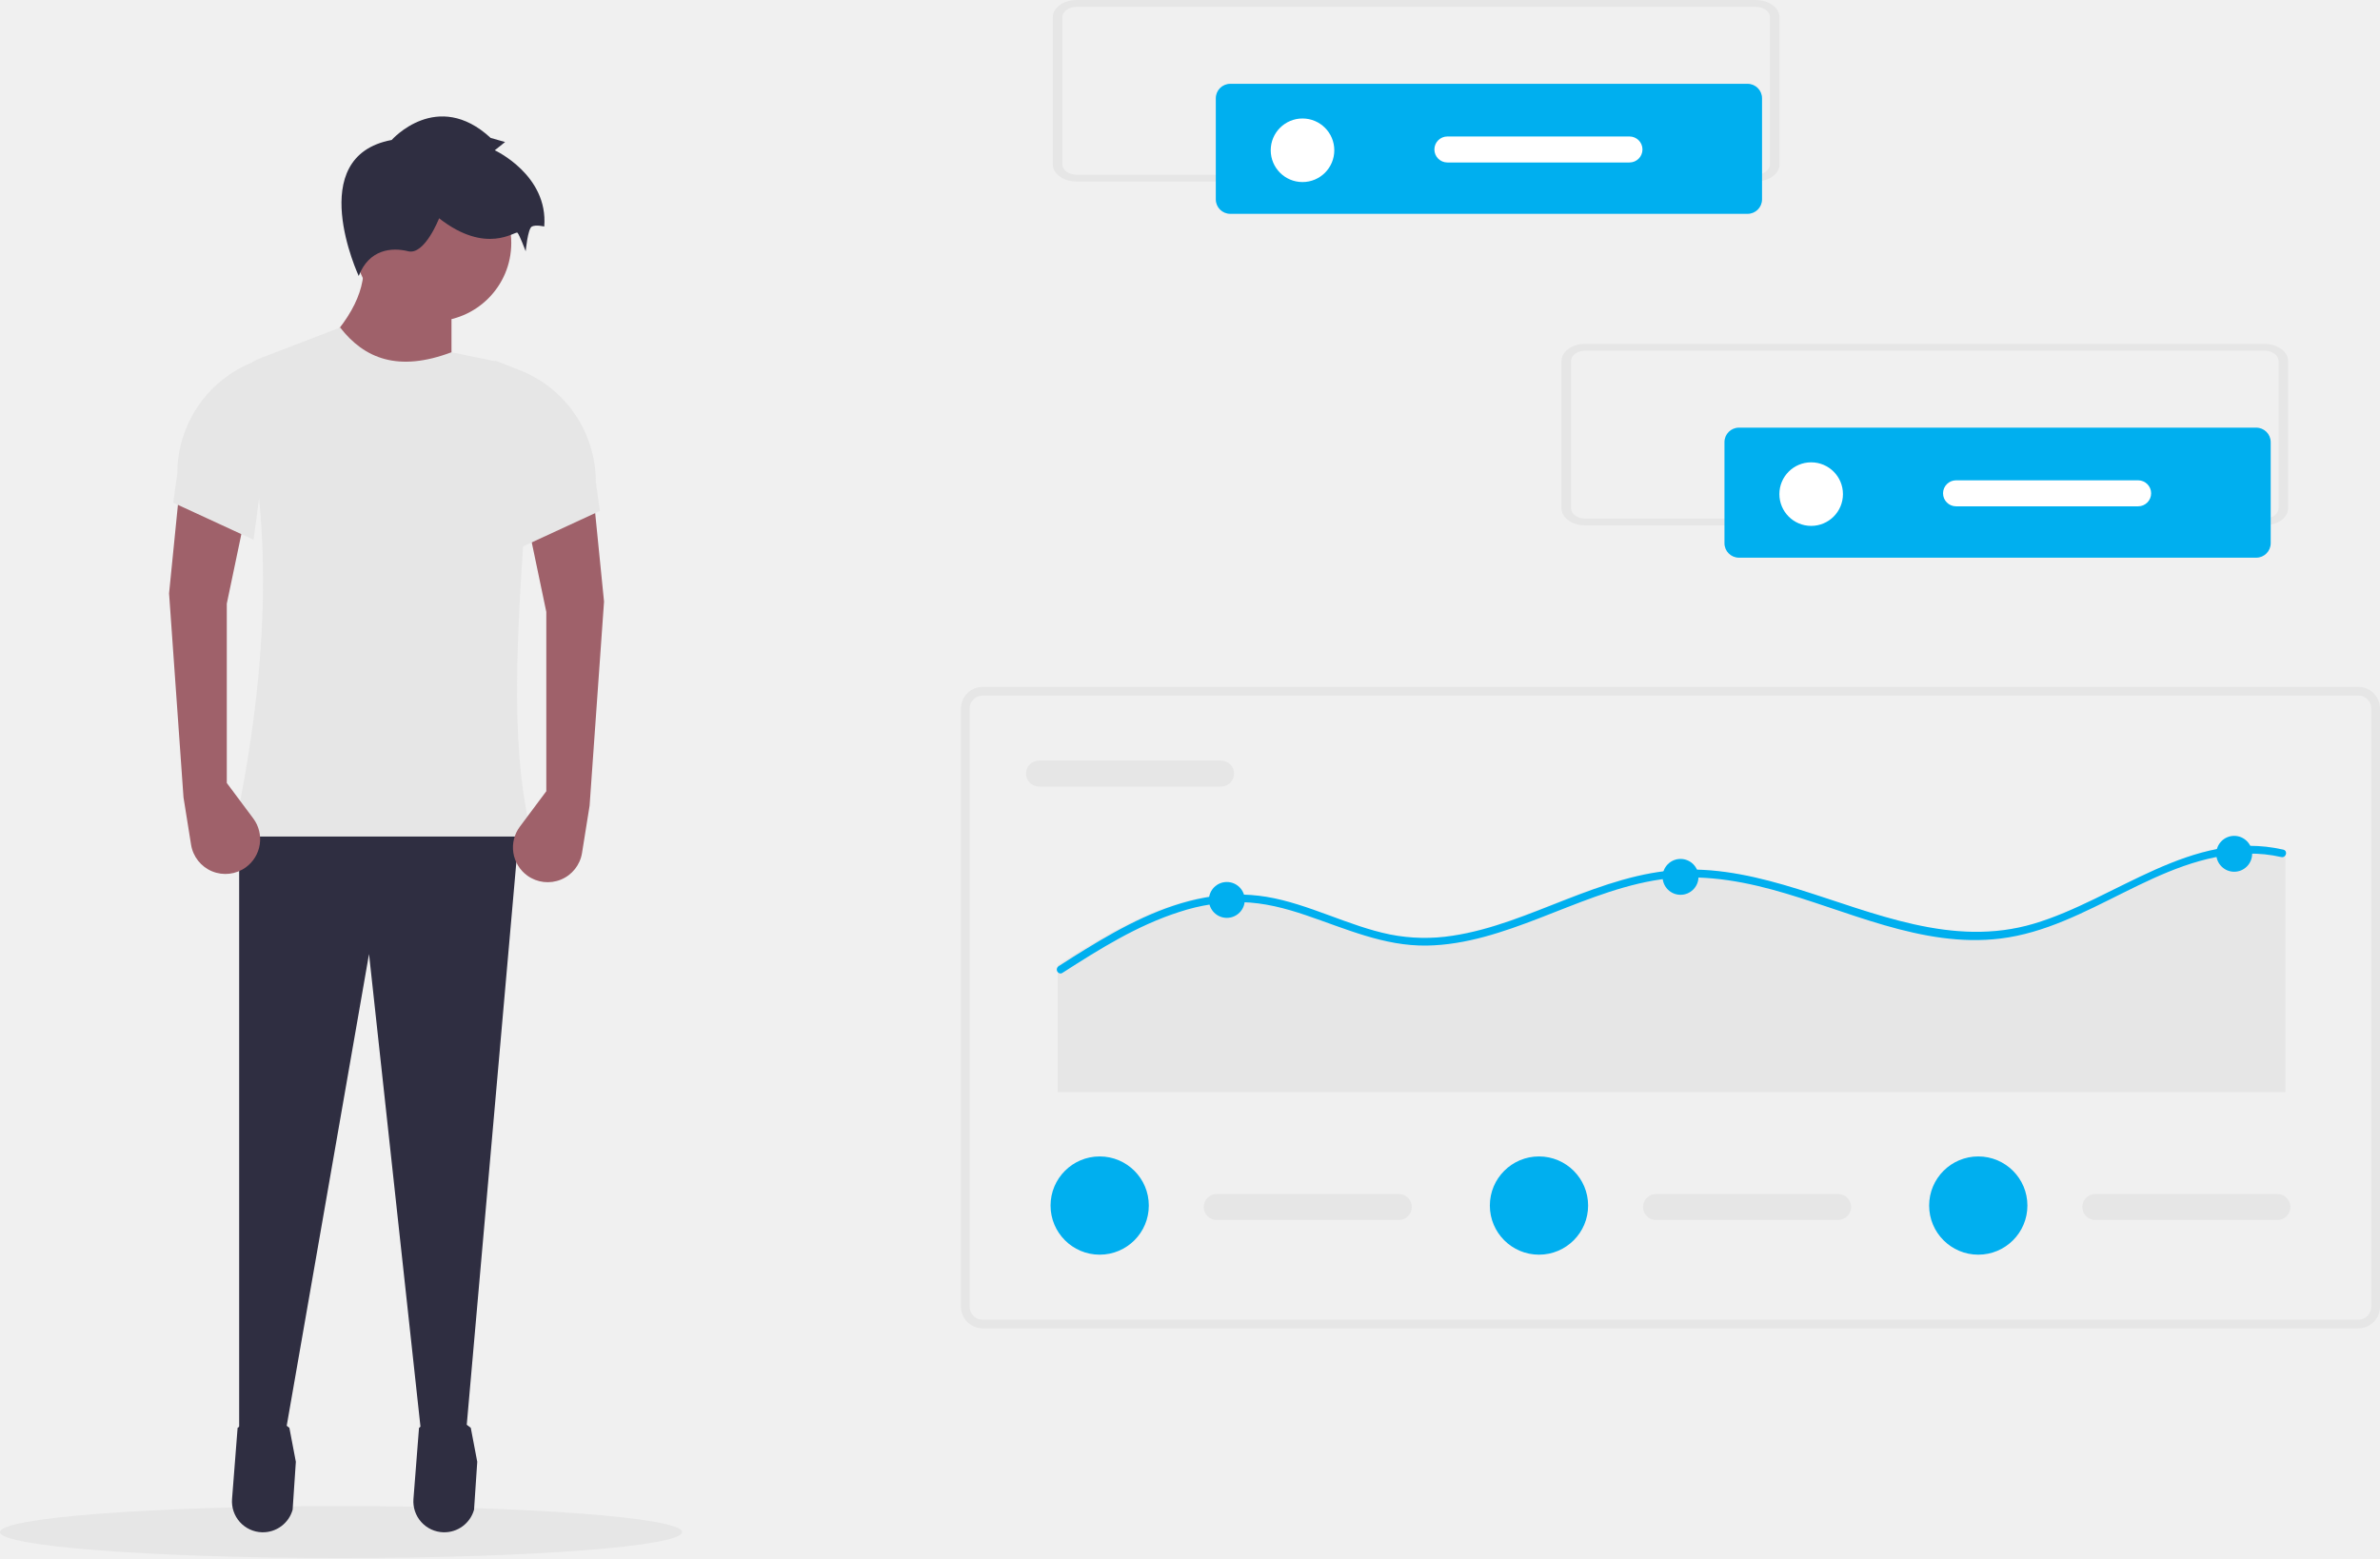
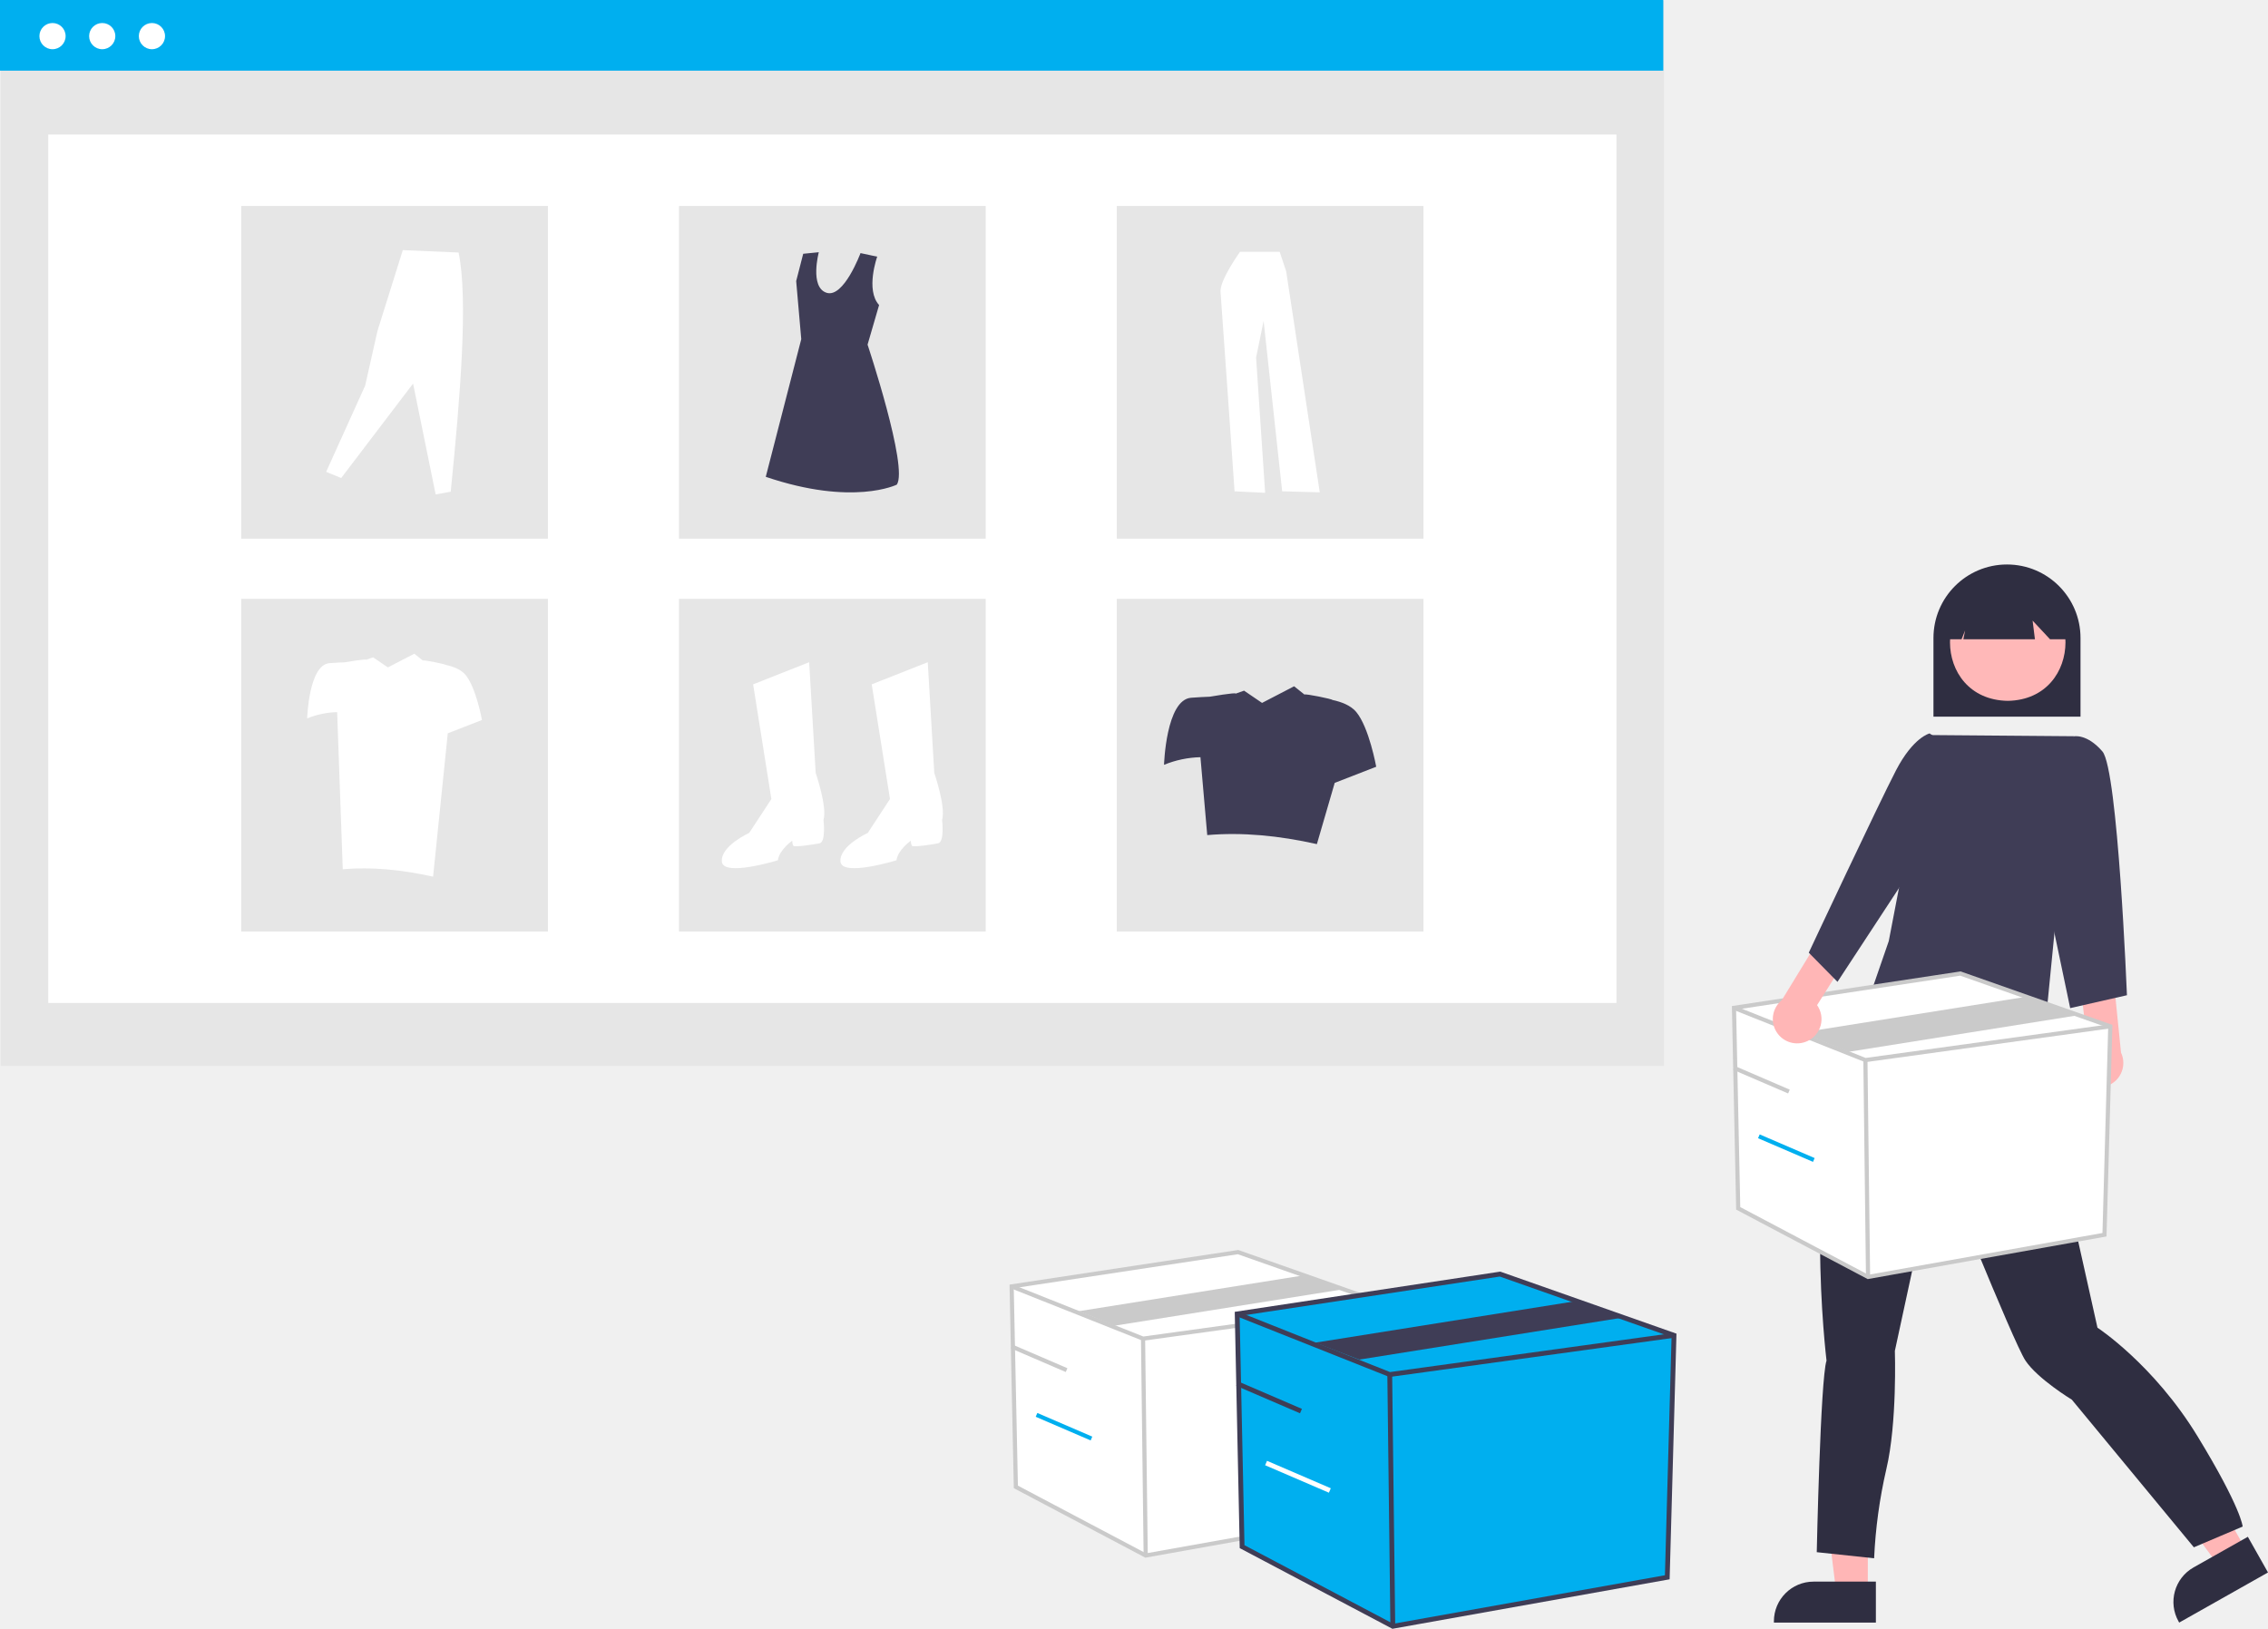
- <svg xmlns="http://www.w3.org/2000/svg" data-name="Layer 1" width="823.5" height="539.233" viewBox="0 0 823.5 539.233">
-   <ellipse cx="118" cy="530.233" rx="118" ry="9" fill="#e6e6e6" />
-   <path d="M344.468,315.845l-47.076-12.839q18.856-17.793,16.405-33.524H344.468Z" transform="translate(-188.25 -180.3837)" fill="#9f616a" />
-   <polygon points="161.211 496.376 146.005 498.515 127.687 330.184 98.443 497.802 82.751 498.515 82.751 285.961 179.756 285.961 161.211 496.376" fill="#2f2e41" />
-   <path d="M278.898,710.693h0a10.695,10.695,0,0,0,10.607-7.816l1.111-16.575-2.239-11.755c-5.908-4.855-11.88-4.754-17.912,0L268.541,699.169A10.695,10.695,0,0,0,278.898,710.693Z" transform="translate(-188.25 -180.3837)" fill="#2f2e41" />
-   <path d="M341.666,710.693h0a10.695,10.695,0,0,0,10.607-7.816l1.111-16.575-2.239-11.755c-5.908-4.855-11.88-4.754-17.912,0l-1.924,24.622A10.695,10.695,0,0,0,341.666,710.693Z" transform="translate(-188.25 -180.3837)" fill="#2f2e41" />
-   <circle cx="149.799" cy="84.105" r="27.104" fill="#9f616a" />
-   <path d="M372.286,469.911H268.861c13.405-62.124,13.367-112.158,2.69-152.623a10.813,10.813,0,0,1,6.576-12.853l27.825-10.702c8.354,10.788,20.142,15.5,38.517,8.559l14.581,2.991a14.982,14.982,0,0,1,11.957,15.665c-1.073,15.826-.65,31.772-1.573,45.538C366.573,409.115,365.339,442.347,372.286,469.911Z" transform="translate(-188.25 -180.3837)" fill="#e6e6e6" />
-   <path d="M323.783,228.826s15.692-17.832,34.237-.713l4.993,1.427-3.566,2.853s18.545,8.559,17.118,26.391c0,0-2.853-.713-4.28,0s-2.14,8.559-2.14,8.559-2.14-5.706-2.853-6.419-10.699,7.846-27.104-4.993c0,0-4.993,12.839-10.699,11.412s-13.552-.713-17.118,8.559C312.371,275.901,293.113,234.532,323.783,228.826Z" transform="translate(-188.25 -180.3837)" fill="#2f2e41" />
-   <path d="M377.278,454.219l-9.156,12.272a12.027,12.027,0,0,0,2.594,16.939l0,0a12.027,12.027,0,0,0,18.921-7.847l2.619-16.371L397.25,388.598l-3.566-35.664L370.859,361.494l6.419,30.671Z" transform="translate(-188.25 -180.3837)" fill="#9f616a" />
-   <path d="M368.006,370.053l27.818-12.839-1.427-10.106a41.488,41.488,0,0,0-26.489-38.682l-8.461-3.281Z" transform="translate(-188.25 -180.3837)" fill="#e6e6e6" />
-   <path d="M266.722,451.366l9.156,12.272a12.027,12.027,0,0,1-2.594,16.939l0,0a12.027,12.027,0,0,1-18.921-7.847l-2.619-16.371L246.75,385.745l3.566-35.664,22.825,8.559-6.419,30.671Z" transform="translate(-188.25 -180.3837)" fill="#9f616a" />
-   <path d="M275.994,367.2l-27.818-12.839,1.427-10.106a41.488,41.488,0,0,1,26.489-38.682l8.461-3.281Z" transform="translate(-188.25 -180.3837)" fill="#e6e6e6" />
-   <path d="M1004.25,640.116h-476a7.508,7.508,0,0,1-7.5-7.5v-207a7.508,7.508,0,0,1,7.5-7.5h476a7.508,7.508,0,0,1,7.5,7.5v207A7.508,7.508,0,0,1,1004.25,640.116Zm-476-219a4.505,4.505,0,0,0-4.5,4.5v207a4.505,4.505,0,0,0,4.5,4.5h476a4.505,4.505,0,0,0,4.5-4.5v-207a4.505,4.505,0,0,0-4.5-4.5Z" transform="translate(-188.25 -180.3837)" fill="#e6e6e6" />
-   <path d="M547.75,443.616a4.5,4.5,0,0,0,0,9h63a4.5,4.5,0,0,0,0-9Z" transform="translate(-188.25 -180.3837)" fill="#e6e6e6" />
-   <path d="M979.04,474.911V558.361H554.21V514.423c2.942-1.889,5.901-3.769,8.888-5.588,12.754-7.805,26.405-15.104,41.283-17.809a62.32,62.32,0,0,1,21.313-.266c7.466,1.233,14.611,3.805,21.686,6.386,6.977,2.554,13.971,5.188,21.268,6.67a62.272,62.272,0,0,0,21.57.426c13.66-2.049,26.494-7.539,39.275-12.505,12.86-4.993,26.112-9.712,40.03-10.333,13.74-.621,27.312,2.625,40.35,6.652,26.583,8.204,53.726,20.372,81.873,12.027,28.583-8.461,54.872-32.887,86.548-25.641A1.192,1.192,0,0,1,979.04,474.911Z" transform="translate(-188.25 -180.3837)" fill="#e6e6e6" />
-   <path d="M979.04,476.366a1.283,1.283,0,0,1-1.455.639,47.368,47.368,0,0,0-11.512-1.188c-31.157.55-55.113,25.632-85.578,29.383-27.468,3.379-53.321-9.978-79.148-16.958-13.419-3.627-27.255-5.552-41.064-3.086-13.703,2.439-26.563,8.044-39.476,13.02-12.435,4.789-25.357,9.242-38.82,9.463-14.803.248-28.133-5.854-41.862-10.501-7.14-2.421-14.466-4.337-22.031-4.523a66.645,66.645,0,0,0-21.712,3.361c-14.59,4.639-27.734,12.905-40.532,21.117a1.137,1.137,0,0,1-.754.204,1.374,1.374,0,0,1-.585-2.501l.585-.373c2.936-1.889,5.889-3.769,8.869-5.588,12.727-7.805,26.35-15.104,41.197-17.809a62.062,62.062,0,0,1,21.268-.266c7.45,1.233,14.581,3.805,21.641,6.386,6.962,2.554,13.942,5.188,21.224,6.67a62.014,62.014,0,0,0,21.525.426c13.632-2.049,26.439-7.539,39.193-12.505,12.834-4.993,26.057-9.712,39.947-10.333,13.712-.621,27.255,2.625,40.266,6.652,26.528,8.204,53.614,20.372,81.702,12.027,28.523-8.461,54.758-32.887,86.367-25.641a1.19,1.19,0,0,1,.745.47A1.367,1.367,0,0,1,979.04,476.366Z" transform="translate(-188.25 -180.3837)" fill="#00afef" />
-   <circle cx="424.496" cy="311.459" r="6.208" fill="#00afef" />
-   <circle cx="581.479" cy="303.477" r="6.208" fill="#00afef" />
-   <circle cx="773.052" cy="295.494" r="6.208" fill="#00afef" />
-   <path d="M609.25,593.616a4.5,4.5,0,0,0,0,9h63a4.5,4.5,0,0,0,0-9Z" transform="translate(-188.25 -180.3837)" fill="#e6e6e6" />
-   <circle cx="380.5" cy="417.233" r="17" fill="#00afef" />
-   <path d="M761.25,593.616a4.5,4.5,0,0,0,0,9h63a4.5,4.5,0,0,0,0-9Z" transform="translate(-188.25 -180.3837)" fill="#e6e6e6" />
-   <circle cx="532.5" cy="417.233" r="17" fill="#00afef" />
-   <path d="M913.25,593.616a4.5,4.5,0,0,0,0,9h63a4.5,4.5,0,0,0,0-9Z" transform="translate(-188.25 -180.3837)" fill="#e6e6e6" />
-   <circle cx="684.5" cy="417.233" r="17" fill="#00afef" />
-   <path id="e1cfef3e-7788-4f0f-b252-d185c9336b04-752" data-name="Path 78" d="M971.669,362.226H736.831c-4.578,0-8.288-2.643-8.293-5.9v-51.042c.005-3.257,3.715-5.9,8.293-5.9H971.669c4.578,0,8.288,2.643,8.293,5.9v51.041C979.958,359.582,976.247,362.222,971.669,362.226Zm-234.838-60.484c-2.747,0-4.973,1.586-4.976,3.54v51.041c0,1.954,2.229,3.538,4.976,3.54H971.669c2.747,0,4.973-1.586,4.976-3.54v-51.039c0-1.954-2.229-3.538-4.976-3.54Z" transform="translate(-188.25 -180.3837)" fill="#e6e6e6" />
-   <path d="M789.929,328.391a5.006,5.006,0,0,0-5,5v35a5.006,5.006,0,0,0,5,5h179a5.006,5.006,0,0,0,5-5v-35a5.006,5.006,0,0,0-5-5Z" transform="translate(-188.25 -180.3837)" fill="#00afef" />
-   <circle cx="626.679" cy="171.007" r="11" fill="#fff" />
-   <path d="M865.061,346.616a4.5,4.5,0,0,0,0,9h63a4.5,4.5,0,0,0,0-9Z" transform="translate(-188.25 -180.3837)" fill="#fff" />
-   <path id="b00e8b21-64f0-4b6c-8490-a93637cb24e1-753" data-name="Path 78" d="M795.669,243.226H560.831c-4.578,0-8.288-2.643-8.293-5.9v-51.042c.005-3.257,3.715-5.9,8.293-5.9H795.669c4.578,0,8.288,2.643,8.293,5.9v51.041C803.958,240.582,800.247,243.222,795.669,243.226Zm-234.838-60.484c-2.747,0-4.973,1.586-4.976,3.54v51.041c0,1.954,2.229,3.538,4.976,3.54H795.669c2.747,0,4.973-1.586,4.976-3.54v-51.039c0-1.954-2.229-3.538-4.976-3.54Z" transform="translate(-188.25 -180.3837)" fill="#e6e6e6" />
-   <path d="M613.929,209.391a5.006,5.006,0,0,0-5,5v35a5.006,5.006,0,0,0,5,5h179a5.006,5.006,0,0,0,5-5v-35a5.006,5.006,0,0,0-5-5Z" transform="translate(-188.25 -180.3837)" fill="#00afef" />
-   <circle cx="450.679" cy="52.007" r="11" fill="#fff" />
-   <path d="M689.061,227.616a4.5,4.5,0,0,0,0,9h63a4.5,4.5,0,0,0,0-9Z" transform="translate(-188.25 -180.3837)" fill="#fff" />
+ <svg xmlns="http://www.w3.org/2000/svg" data-name="Layer 1" width="879.125" height="631.485" viewBox="0 0 879.125 631.485">
+   <rect id="b93b1ef9-49b5-4354-905b-d9dddde45a10" data-name="Rectangle 338" x="0.275" y="0.365" width="644.725" height="412.91" fill="#e6e6e6" />
+   <rect id="ef7485f9-8ecd-46d9-949e-abdd8aa9e360" data-name="Rectangle 339" x="18.711" y="52.154" width="607.853" height="336.693" fill="#fff" />
+   <rect id="b4c2a7ec-beab-40bc-b587-23a202562f78" data-name="Rectangle 340" width="644.725" height="27.39" fill="#00afef" />
+   <circle id="bd6d3ebf-cb6f-4fcb-b7cd-ad5a287d3324" data-name="Ellipse 513" cx="20.355" cy="14.004" r="5.077" fill="#fff" />
+   <circle id="efb1158e-7a7d-4adb-9063-fc7dc50c76d5" data-name="Ellipse 514" cx="39.624" cy="14.004" r="5.077" fill="#fff" />
+   <circle id="b51f9e19-f36b-4f29-afd5-008bb0fc20dd" data-name="Ellipse 515" cx="58.893" cy="14.004" r="5.077" fill="#fff" />
+   <rect id="b636d421-4358-445b-b124-1d058e78c733" data-name="Rectangle 341" x="93.5" y="79.848" width="118.887" height="128.982" fill="#e6e6e6" />
+   <rect id="ab9c902d-64a9-4a2b-a9ec-6dc7022c80f6" data-name="Rectangle 342" x="263.193" y="79.848" width="118.887" height="128.982" fill="#e6e6e6" />
+   <rect id="f4a232af-026e-479b-8040-5c62e5965d9e" data-name="Rectangle 343" x="432.885" y="79.848" width="118.887" height="128.982" fill="#e6e6e6" />
+   <rect id="ada16aa4-f84d-4851-87ee-a2852d96226a" data-name="Rectangle 344" x="93.5" y="232.176" width="118.887" height="128.982" fill="#e6e6e6" />
+   <rect id="ebfcbe07-3b81-4d69-a4f5-6a8318d20e8d" data-name="Rectangle 345" x="263.193" y="232.176" width="118.887" height="128.982" fill="#e6e6e6" />
+   <rect id="ead16b6d-d132-49a9-a42f-1f570e523a46" data-name="Rectangle 346" x="432.885" y="232.176" width="118.887" height="128.982" fill="#e6e6e6" />
+   <path id="ab8ff6e3-f37e-4992-8347-ee905fdba816-47" data-name="Path 2643" d="M452.365,399.583l21.722-8.588,2.526,42.939s4.546,13.134,3.031,18.186c0,0,1.01,8.588-1.516,9.093s-9.6,1.516-10.1,1.01-.505-2.021-.505-2.021-5.052,3.536-5.557,7.577c0,0-21.217,6.567-21.722.505s10.608-11.114,10.608-11.114l8.588-13.134Z" transform="translate(-160.4375 -134.2577)" fill="#fff" />
+   <path id="e647835b-1773-4993-9de9-376235a5ef39-48" data-name="Path 2644" d="M498.337,399.583l21.719-8.588,2.526,42.939s4.546,13.134,3.031,18.186c0,0,1.01,8.588-1.516,9.093s-9.6,1.516-10.1,1.01-.505-2.021-.505-2.021-5.052,3.536-5.557,7.577c0,0-21.217,6.567-21.722.505s10.608-11.114,10.608-11.114l8.588-13.134Z" transform="translate(-160.4375 -134.2577)" fill="#fff" />
+   <path id="ee50e840-b8e9-4cc0-9b2e-64e12816c6e5-49" data-name="Path 2645" d="M500.459,233.768s-4.625,12.924.734,18.752l-4.468,15.353s15.874,47.622,11.339,54.274c0,0-16.932,8.466-50.8-3.024l13.757-53.367-1.965-22.526,2.721-10.583,6.047-.6s-3.628,13.606,3.024,15.723,13.141-15.383,13.141-15.383Z" transform="translate(-160.4375 -134.2577)" fill="#3f3d56" />
+   <path id="b668efb4-5504-4326-941b-9be143c4d030-50" data-name="Path 2646" d="M286.858,317.195l5.837,2.388,27.858-36.613,8.755,42.98,5.837-1.061c3.744-37.055,6.8-74.85,3.051-92.726l-21.623-.929-9.816,31.311-4.776,21.225Z" transform="translate(-160.4375 -134.2577)" fill="#fff" />
+   <path id="b699d661-049e-451c-8a7e-64343ac1c335-51" data-name="Path 2647" d="M641.115,231.87s-7.966,11.074-7.577,15.543,5.44,77.327,5.44,77.327l11.852.583-3.5-52.458,2.914-14.183,7.189,66.058,14.572.389-13.017-85.681-2.526-7.577Z" transform="translate(-160.4375 -134.2577)" fill="#fff" />
+   <path id="a4f25674-ecb7-42aa-ae9a-d508200b11eb-52" data-name="Path 2648" d="M686.138,410.276c-2.115-2.538-5.751-3.91-9.242-4.652.1-.317-10.618-2.532-10.8-2.076l-4.041-3.219-12.417,6.447-6.977-4.75-3.241,1.15c.132-.572-10.061,1.194-10.061,1.194-1.947.07-4.434.192-7.218.406-9.749.75-10.5,26-10.5,26a39.85,39.85,0,0,1,14.113-2.955l2.635,30.2c13.553-1.162,27.767.19,42.5,3.5l6.909-23.74,16.089-6.257S691.138,416.275,686.138,410.276Z" transform="translate(-160.4375 -134.2577)" fill="#3f3d56" />
+   <path id="b6d7fb25-d94e-4ba0-9382-3f72a4c565e4-53" data-name="Path 2649" d="M340.878,395.895c-1.743-2.091-4.738-3.222-7.615-3.833.086-.262-8.749-2.086-8.9-1.71l-3.33-2.652-10.229,5.312-5.749-3.913-2.67.948c.109-.471-8.29.983-8.29.983-1.6.058-3.654.158-5.947.335-8.033.618-8.651,21.421-8.651,21.421a32.837,32.837,0,0,1,11.629-2.435l2.171,60.914c11.167-.958,22.879.157,35.015,2.884l5.692-55.59,13.257-5.155S344.997,400.84,340.878,395.895Z" transform="translate(-160.4375 -134.2577)" fill="#fff" />
+   <path id="abb48a01-b3b6-4bc9-9e6f-5cc93133d8eb-54" data-name="Path 2682" d="M909.888,412.109h57v-30.5a28.5,28.5,0,1,0-57,0Z" transform="translate(-160.4375 -134.2577)" fill="#2f2e41" />
+   <path id="f1b40e10-dbea-4491-93e9-bf21ee1afe95-55" data-name="Path 2683" d="M884.442,751.453h-12.259l-5.833-47.292h18.094Z" transform="translate(-160.4375 -134.2577)" fill="#ffb6b6" />
+   <path id="f19e2682-d3fb-40a9-8809-be7b68a78ac9-56" data-name="Path 2684" d="M887.57,747.45h-24.145a15.387,15.387,0,0,0-15.386,15.385v.5h39.531Z" transform="translate(-160.4375 -134.2577)" fill="#2f2e41" />
+   <path id="b3618d44-3857-42e4-aed2-10e127155f21-57" data-name="Path 2685" d="M1030.997,735.092l-10.676,6.027-28.328-38.311,15.757-8.895Z" transform="translate(-160.4375 -134.2577)" fill="#ffb6b6" />
+   <path id="a172411a-a77d-4e4f-ac70-c8342021cfb1-58" data-name="Path 2686" d="M1031.752,730.069l-21.025,11.866h0a15.387,15.387,0,0,0-5.834,20.963l.246.435,34.424-19.433Z" transform="translate(-160.4375 -134.2577)" fill="#2f2e41" />
+   <path id="bd1532c7-07e2-44c0-82ff-fc8e0d37942d-59" data-name="Path 2687" d="M952.642,538.782l.946,4.73s2.838,2.838,1.419,4.257-.946,8.042-.946,8.042c.794,12.076,16.573,79.936,19.395,93.189,0,0,21.76,14.191,38.789,42.1s17.5,35.005,17.5,35.005l-18.918,8.043-47.3-57.238s-13.245-8.042-17.976-15.137-34.064-80.418-34.064-80.418l-16.56,76.633s.946,27.909-3.311,45.885a192.522,192.522,0,0,0-4.73,34.532l-22.233-2.365s1.419-67.172,3.784-74.268c0,0-9.934-81.836,9.934-114.476l16.012-42.687,15.682-6.036Z" transform="translate(-160.4375 -134.2577)" fill="#2f2e41" />
+   <path id="e2a54528-859f-4f0e-9aca-6130773a8d3b-60" data-name="Path 2688" d="M938.682,360.565c-29.847.51-29.842,44.907,0,45.412C968.527,405.467,968.523,361.07,938.682,360.565Z" transform="translate(-160.4375 -134.2577)" fill="#ffb8b8" />
+   <path id="aeace49c-5333-476f-965d-52da8fac2318-61" data-name="Path 2689" d="M915.711,382.093h5.073l1.381-3.454-.691,3.454h27.745l-.9-7.227,6.744,7.227h6.727v-3.916a23.038,23.038,0,1,0-46.076-.033v.033Z" transform="translate(-160.4375 -134.2577)" fill="#2f2e41" />
+   <path id="aa5a3aa9-e50b-4b43-b42d-0c1415925835-62" data-name="Path 2690" d="M907.904,419.235l56.4.457-11.916,120.917s-65.959-3.481-66-23.614l6.179-17.891Z" transform="translate(-160.4375 -134.2577)" fill="#3f3d56" />
+   <path id="aca4d347-909c-4b66-b72e-6bb1477aee43-63" data-name="Path 2693" d="M966.727,552.298a9.377,9.377,0,0,1,2.7-14.122l-2.451-21.287,12.573-4.645,3.039,30.111a9.428,9.428,0,0,1-15.861,9.943Z" transform="translate(-160.4375 -134.2577)" fill="#ffb6b6" />
+   <path id="eab38d24-ad2d-4cbe-aaaa-db975580c866-64" data-name="Path 2694" d="M956.888,430.109l7.421-10.373s5.079-1.127,11.079,5.873,9.5,94.5,9.5,94.5l-22,5-13-62Z" transform="translate(-160.4375 -134.2577)" fill="#3f3d56" />
+   <polygon points="672.135 390.739 673.771 468.476 724.096 495.071 815.744 478.705 817.995 397.899 759.896 377.441 672.135 390.739" fill="#fff" />
+   <path d="M884.402,630.168,833.415,603.223l-1.661-78.916,88.658-13.433.189.066L979.252,531.593l-2.285,82.046ZM835.002,602.244l49.662,26.245,90.732-16.202,2.216-79.566L920.256,512.523,833.39,525.685Z" transform="translate(-160.4375 -134.2577)" fill="#cacaca" />
+   <polygon points="722.973 411.816 722.776 411.738 671.838 391.485 672.431 389.992 723.173 410.166 817.885 397.103 818.105 398.695 722.973 411.816" fill="#cacaca" />
+   <rect x="883.218" y="545.246" width="1.607" height="84.086" transform="translate(-167.5157 -123.4613) rotate(-0.69695)" fill="#cacaca" />
+   <polygon points="716.536 407.792 698.174 400.348 786.569 386.263 804.931 393.706 716.536 407.792" fill="#cacaca" />
+   <rect x="842.417" y="541.277" width="1.607" height="23.186" transform="translate(-158.4769 974.4608) rotate(-66.70554)" fill="#cacaca" />
+   <rect x="852.06" y="567.797" width="1.607" height="23.186" transform="translate(-177.0052 999.3509) rotate(-66.70554)" fill="#00afef" />
+   <polygon points="392.135 498.739 393.771 576.476 444.096 603.071 535.744 586.705 537.995 505.899 479.896 485.441 392.135 498.739" fill="#fff" />
+   <path d="M604.402,738.168,553.415,711.223l-1.661-78.916,88.658-13.433.189.066L699.252,639.593l-2.285,82.046ZM555.002,710.244l49.662,26.245,90.732-16.202,2.216-79.566L640.256,620.523,553.39,633.685Z" transform="translate(-160.4375 -134.2577)" fill="#cacaca" />
+   <polygon points="442.973 519.816 442.776 519.738 391.838 499.485 392.431 497.992 443.173 518.166 537.885 505.103 538.105 506.695 442.973 519.816" fill="#cacaca" />
+   <rect x="603.218" y="653.246" width="1.607" height="84.086" transform="translate(-168.8501 -126.8591) rotate(-0.69695)" fill="#cacaca" />
+   <polygon points="432.088 513.962 418.174 508.348 506.569 494.263 520.482 499.877 432.088 513.962" fill="#cacaca" />
+   <rect x="562.417" y="649.277" width="1.607" height="23.186" transform="translate(-426.9454 782.5758) rotate(-66.70554)" fill="#cacaca" />
+   <rect x="572.06" y="675.797" width="1.607" height="23.186" transform="translate(-445.4736 807.4659) rotate(-66.70554)" fill="#00afef" />
+   <polygon points="479.563 509.397 481.463 599.638 539.882 630.51 646.271 611.512 648.883 517.709 581.44 493.961 479.563 509.397" fill="#00afef" />
+   <path d="M700.167,765.742l-59.188-31.278-1.929-91.608,102.918-15.594.219.077L810.272,651.312l-2.652,95.242ZM642.821,733.327l57.65,30.466,105.326-18.808,2.572-92.364-66.582-23.445-100.837,15.278Z" transform="translate(-160.4375 -134.2577)" fill="#3f3d56" />
+   <polygon points="538.578 533.865 538.35 533.774 479.218 510.264 479.907 508.53 538.81 531.949 648.755 516.785 649.01 518.633 538.578 533.865" fill="#3f3d56" />
+   <rect x="698.792" y="667.161" width="1.866" height="97.61" transform="translate(-169.0945 -125.6935) rotate(-0.69695)" fill="#3f3d56" />
+   <polygon points="526.888 527.112 509.79 520.553 612.402 504.202 629.501 510.761 526.888 527.112" fill="#3f3d56" />
+   <rect x="651.428" y="662.554" width="1.866" height="26.916" transform="translate(-386.9633 873.6041) rotate(-66.70554)" fill="#3f3d56" />
+   <rect x="662.623" y="693.339" width="1.866" height="26.916" transform="translate(-408.4716 902.4975) rotate(-66.70554)" fill="#fff" />
+   <path id="af1e2e82-f248-43bd-a869-489ddf745161-65" data-name="Path 2691" d="M861.105,537.851a9.377,9.377,0,0,0,3.673-13.9l11.422-18.13-9.324-9.628-15.771,25.829a9.428,9.428,0,0,0,10,15.83Z" transform="translate(-160.4375 -134.2577)" fill="#ffb6b6" />
+   <path id="ed6195a6-5e50-4e12-8380-54bfefa6b2ae-66" data-name="Path 2692" d="M916.571,424.001l-8.183-5.392s-6.315,1.416-13.031,14.334-33.8,70.672-33.8,70.672l11.133,11.3,29.7-45.309Z" transform="translate(-160.4375 -134.2577)" fill="#3f3d56" />
</svg>
